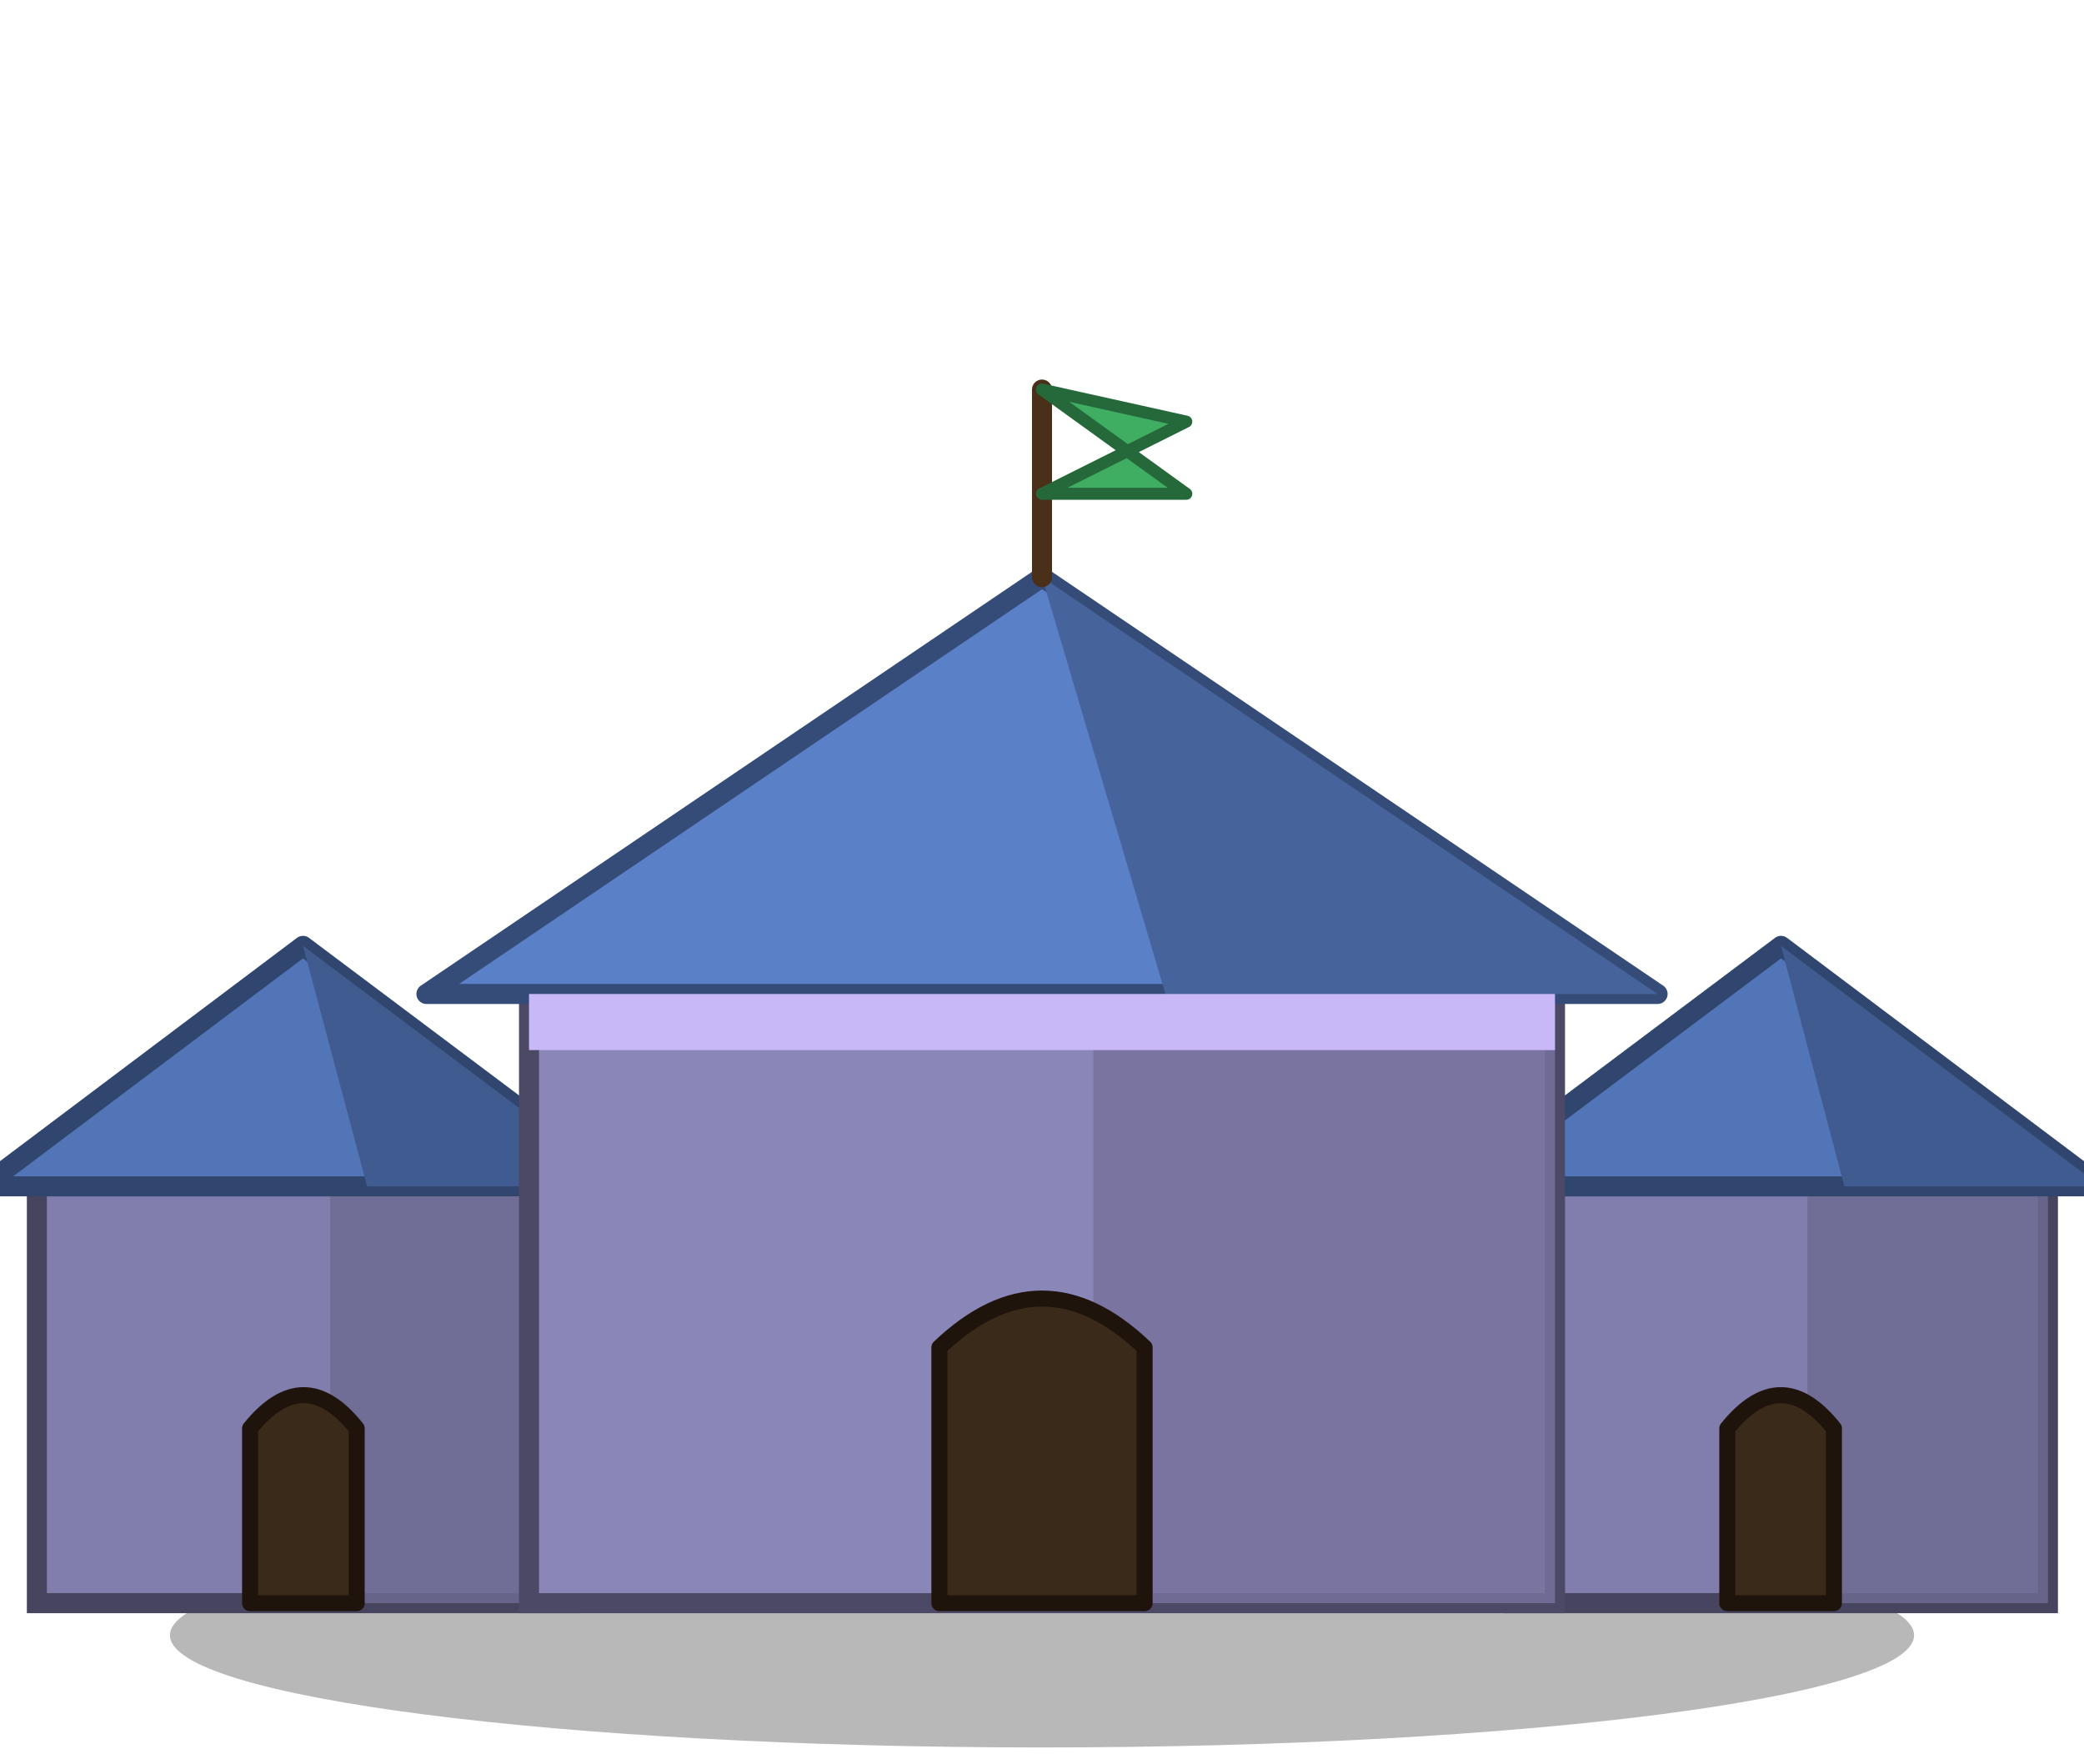
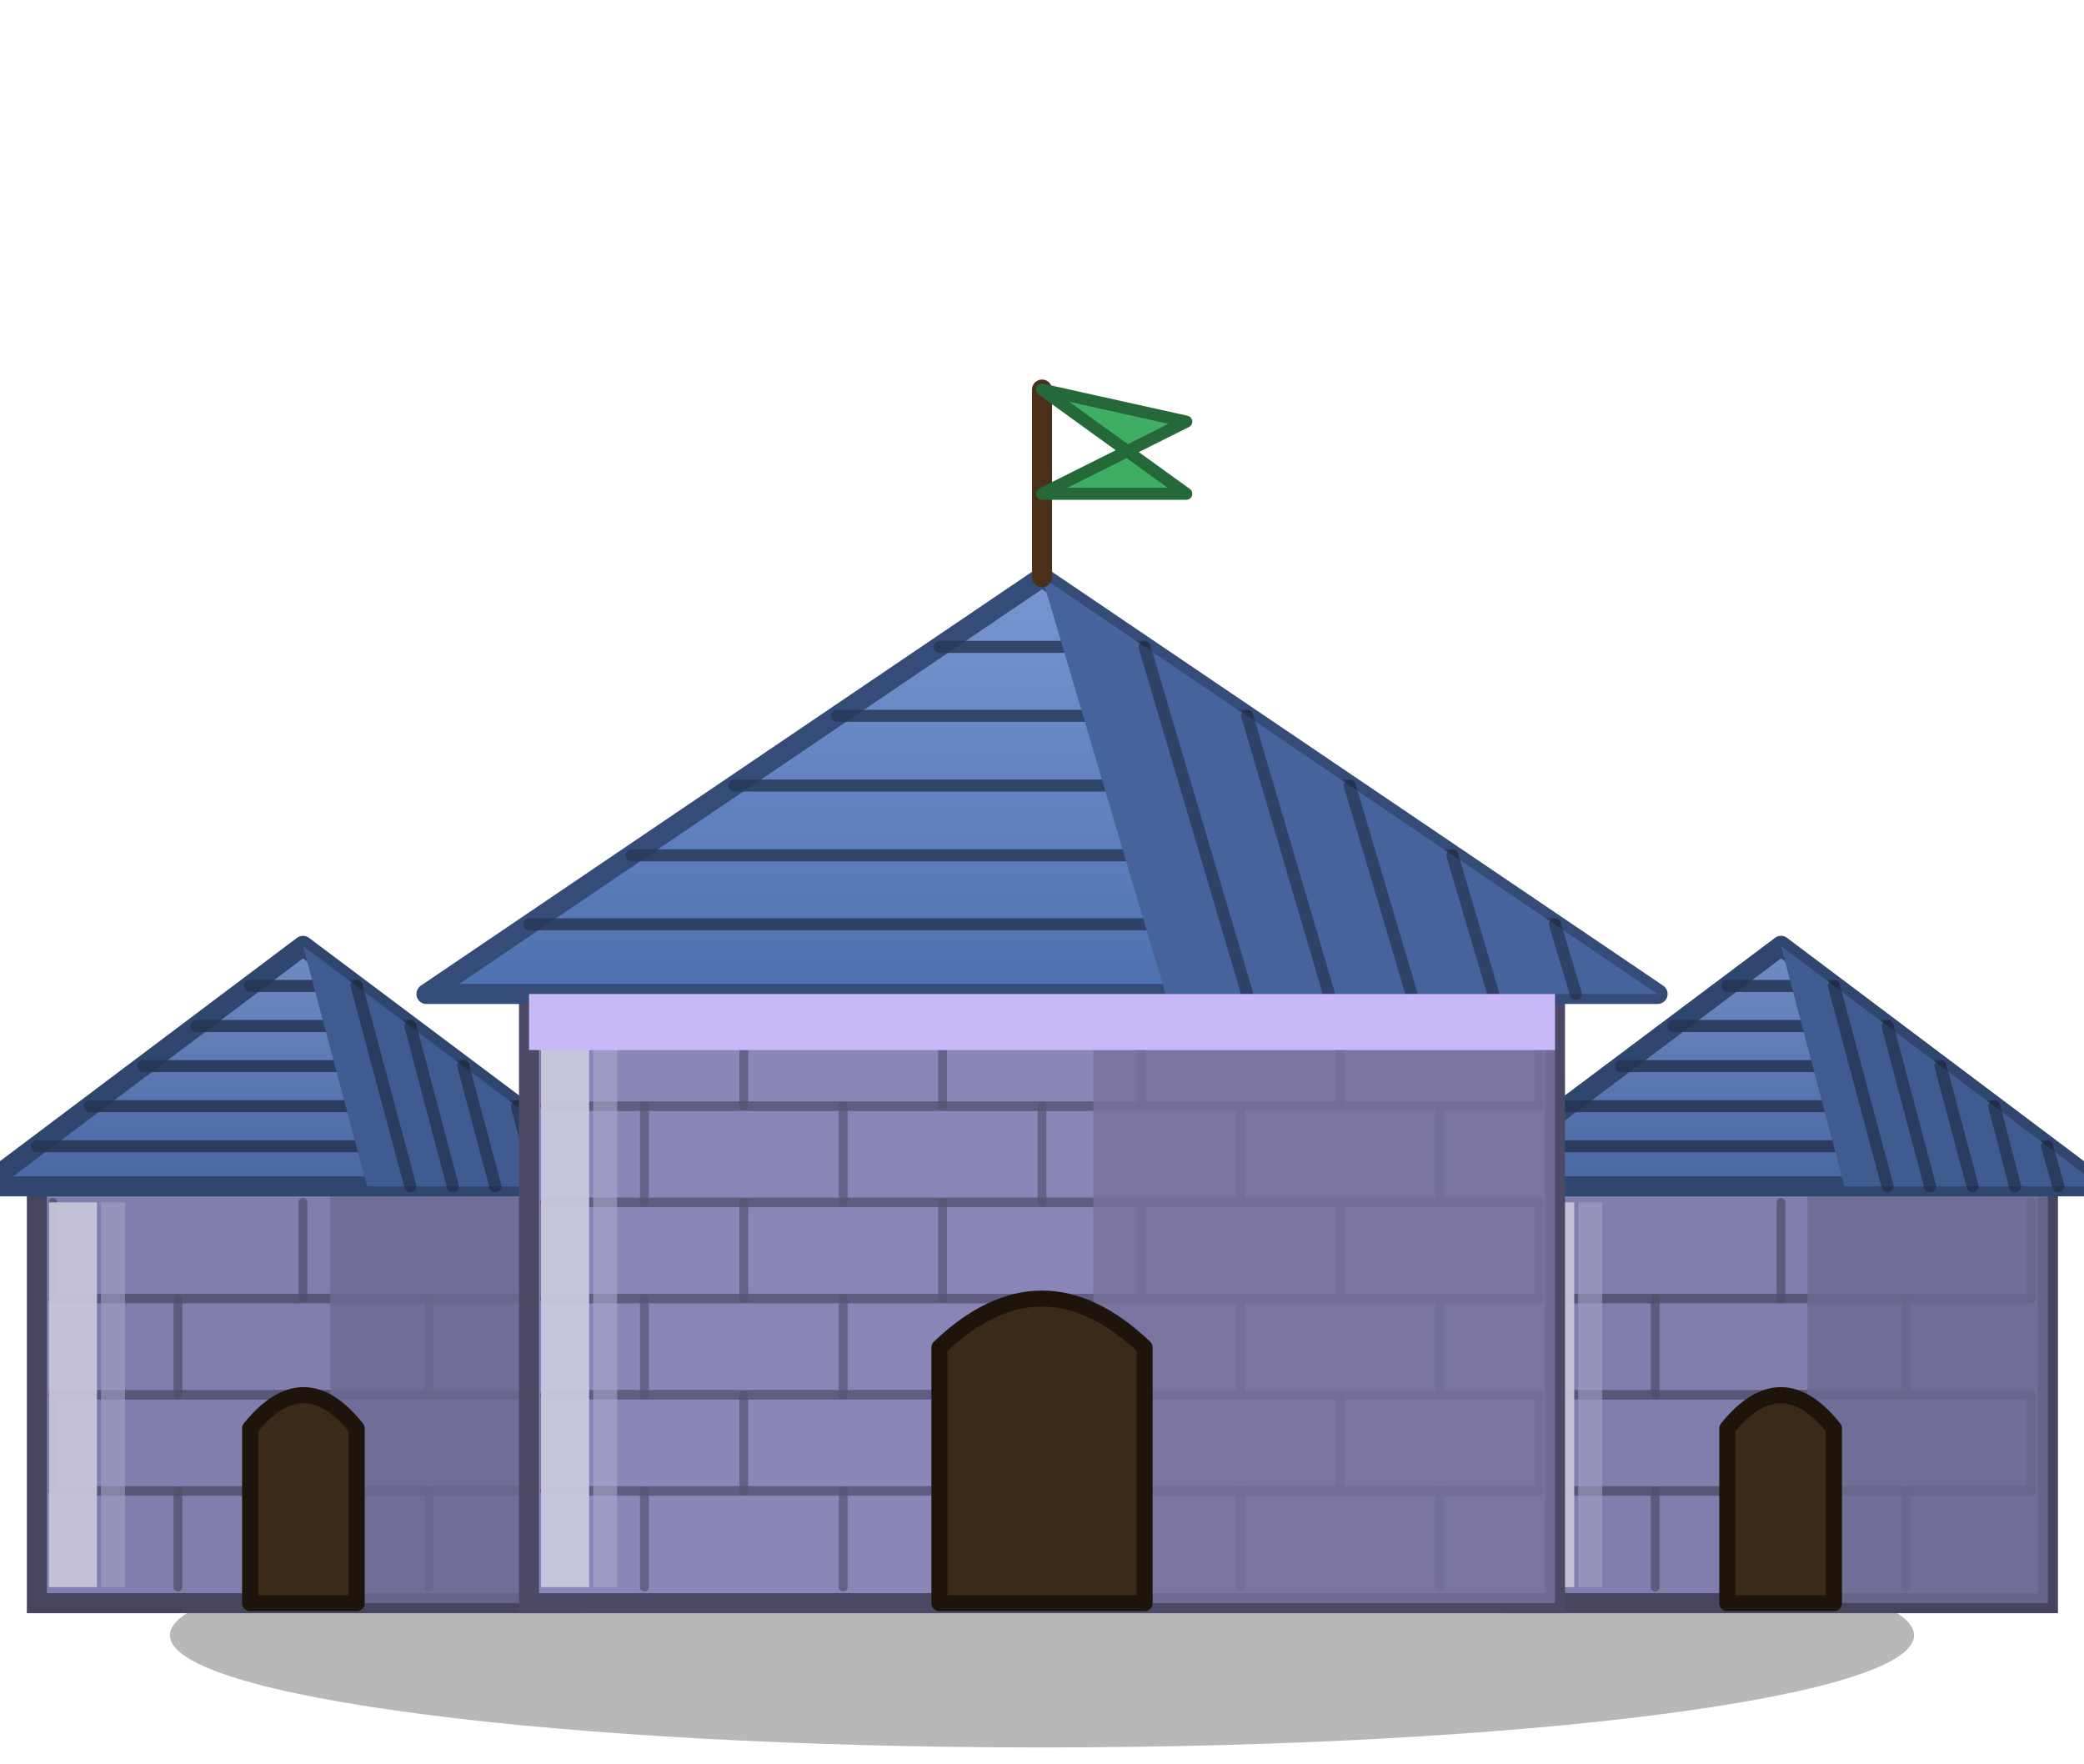
<svg xmlns="http://www.w3.org/2000/svg" width="260" height="220" viewBox="0 0 260 220">
  <ellipse cx="130.0" cy="204.0" rx="108.8" ry="14.0" fill="#000000" opacity="0.28" />
  <rect x="4.6" y="148.0" width="66.6" height="52.0" fill="#817dac" stroke="#46445e" stroke-width="2.5" />
+   <line x1="6.6" y1="162.0" x2="69.1" y2="162.0" stroke="#4f4d6a" stroke-width="1.2" stroke-linecap="round" opacity="0.8" />
+   <line x1="6.6" y1="174.0" x2="69.1" y2="174.0" stroke="#4f4d6a" stroke-width="1.2" stroke-linecap="round" opacity="0.8" />
+   <line x1="6.6" y1="186.0" x2="69.1" y2="186.0" stroke="#4f4d6a" stroke-width="1.2" stroke-linecap="round" opacity="0.8" />
+   <line x1="6.6" y1="150.0" x2="6.6" y2="162.0" stroke="#4f4d6a" stroke-width="1.1" stroke-linecap="round" opacity="0.7" />
+   <line x1="37.8" y1="150.0" x2="37.8" y2="162.0" stroke="#4f4d6a" stroke-width="1.1" stroke-linecap="round" opacity="0.7" />
+   <line x1="69.1" y1="150.0" x2="69.1" y2="162.0" stroke="#4f4d6a" stroke-width="1.1" stroke-linecap="round" opacity="0.7" />
+   <line x1="22.2" y1="162.0" x2="22.2" y2="174.0" stroke="#4f4d6a" stroke-width="1.1" stroke-linecap="round" opacity="0.7" />
+   <line x1="53.5" y1="162.0" x2="53.5" y2="174.0" stroke="#4f4d6a" stroke-width="1.1" stroke-linecap="round" opacity="0.7" />
+   <line x1="6.6" y1="174.0" x2="6.6" y2="186.0" stroke="#4f4d6a" stroke-width="1.1" stroke-linecap="round" opacity="0.7" />
+   <line x1="37.8" y1="174.0" x2="37.8" y2="186.0" stroke="#4f4d6a" stroke-width="1.1" stroke-linecap="round" opacity="0.7" />
+   <line x1="69.1" y1="174.0" x2="69.1" y2="186.0" stroke="#4f4d6a" stroke-width="1.1" stroke-linecap="round" opacity="0.7" />
+   <line x1="22.2" y1="186.0" x2="22.2" y2="198.0" stroke="#4f4d6a" stroke-width="1.1" stroke-linecap="round" opacity="0.7" />
+   <line x1="53.5" y1="186.0" x2="53.5" y2="198.0" stroke="#4f4d6a" stroke-width="1.1" stroke-linecap="round" opacity="0.7" />
  <rect x="41.2" y="148.0" width="30.0" height="52.0" fill="#6d6a92" opacity="0.85" />
-   <polygon points="-2.1,148.0 37.8,118.0 77.8,148.0" fill="#5275b8" stroke="#31466e" stroke-width="2.5" stroke-linejoin="round" />
+   <rect x="6.1" y="150.0" width="6.0" height="48.0" fill="#c6c4d9" opacity="0.95" />
+   <rect x="12.6" y="150.0" width="3.0" height="48.0" fill="#a4a1c3" opacity="0.6" />
+   <defs>
+     <linearGradient id="gr125" x1="0" y1="0" x2="0" y2="1">
+       <stop offset="0" stop-color="#718dc4" />
+       <stop offset="1" stop-color="#4866a1" />
+     </linearGradient>
+   </defs>
+   <polygon points="-2.1,148.0 37.8,118.0 77.8,148.0" fill="url(#gr125)" stroke="#31466e" stroke-width="2.5" stroke-linejoin="round" />
+   <line x1="4.6" y1="143.0" x2="71.1" y2="143.0" stroke="#243452" stroke-width="1.5" stroke-linecap="round" opacity="0.85" />
+   <line x1="11.2" y1="138.0" x2="64.5" y2="138.0" stroke="#243452" stroke-width="1.5" stroke-linecap="round" opacity="0.85" />
+   <line x1="17.9" y1="133.0" x2="57.8" y2="133.0" stroke="#243452" stroke-width="1.5" stroke-linecap="round" opacity="0.85" />
+   <line x1="24.5" y1="128.0" x2="51.2" y2="128.0" stroke="#243452" stroke-width="1.5" stroke-linecap="round" opacity="0.85" />
+   <line x1="31.2" y1="123.0" x2="44.5" y2="123.0" stroke="#243452" stroke-width="1.5" stroke-linecap="round" opacity="0.85" />
+   <line x1="7.9" y1="148.0" x2="37.8" y2="118.0" stroke="#243452" stroke-width="0" stroke-linecap="round" opacity="0" />
+   <line x1="17.9" y1="148.0" x2="37.8" y2="118.0" stroke="#243452" stroke-width="0" stroke-linecap="round" opacity="0" />
+   <line x1="27.9" y1="148.0" x2="37.8" y2="118.0" stroke="#243452" stroke-width="0" stroke-linecap="round" opacity="0" />
+   <line x1="37.8" y1="148.0" x2="37.8" y2="118.0" stroke="#243452" stroke-width="0" stroke-linecap="round" opacity="0" />
+   <line x1="47.8" y1="148.0" x2="37.8" y2="118.0" stroke="#243452" stroke-width="0" stroke-linecap="round" opacity="0" />
+   <line x1="57.8" y1="148.0" x2="37.8" y2="118.0" stroke="#243452" stroke-width="0" stroke-linecap="round" opacity="0" />
+   <line x1="67.8" y1="148.0" x2="37.8" y2="118.0" stroke="#243452" stroke-width="0" stroke-linecap="round" opacity="0" />
  <polygon points="37.8,118.0 77.8,148.0 45.8,148.0" fill="#3f5b8f" />
+   <line x1="44.5" y1="123.0" x2="51.2" y2="148.0" stroke="#1c2840" stroke-width="1.5" stroke-linecap="round" opacity="0.6" />
+   <line x1="51.2" y1="128.0" x2="56.5" y2="148.0" stroke="#1c2840" stroke-width="1.5" stroke-linecap="round" opacity="0.6" />
+   <line x1="57.8" y1="133.0" x2="61.8" y2="148.0" stroke="#1c2840" stroke-width="1.5" stroke-linecap="round" opacity="0.6" />
+   <line x1="64.5" y1="138.0" x2="67.1" y2="148.0" stroke="#1c2840" stroke-width="1.5" stroke-linecap="round" opacity="0.6" />
+   <line x1="71.1" y1="143.0" x2="72.5" y2="148.0" stroke="#1c2840" stroke-width="1.5" stroke-linecap="round" opacity="0.6" />
+   <line x1="38.8" y1="121.8" x2="77.8" y2="148.0" stroke="#1c2840" stroke-width="0" stroke-linecap="round" opacity="0" />
+   <line x1="39.8" y1="125.5" x2="77.8" y2="148.0" stroke="#1c2840" stroke-width="0" stroke-linecap="round" opacity="0" />
+   <line x1="40.8" y1="129.2" x2="77.8" y2="148.0" stroke="#1c2840" stroke-width="0" stroke-linecap="round" opacity="0" />
+   <line x1="41.8" y1="133.0" x2="77.8" y2="148.0" stroke="#1c2840" stroke-width="0" stroke-linecap="round" opacity="0" />
+   <line x1="42.8" y1="136.8" x2="77.8" y2="148.0" stroke="#1c2840" stroke-width="0" stroke-linecap="round" opacity="0" />
+   <line x1="43.8" y1="140.5" x2="77.8" y2="148.0" stroke="#1c2840" stroke-width="0" stroke-linecap="round" opacity="0" />
+   <line x1="44.8" y1="144.2" x2="77.8" y2="148.0" stroke="#1c2840" stroke-width="0" stroke-linecap="round" opacity="0" />
  <path d="M31.2 200.0 v-21.8 q6.7 -8.3 13.3 0 v21.8 z" fill="#3a2a1a" stroke="#1e140c" stroke-width="2" stroke-linejoin="round" stroke-linecap="round" />
  <rect x="188.9" y="148.0" width="66.6" height="52.0" fill="#817dac" stroke="#46445e" stroke-width="2.5" />
+   <line x1="190.9" y1="162.0" x2="253.4" y2="162.0" stroke="#4f4d6a" stroke-width="1.2" stroke-linecap="round" opacity="0.8" />
+   <line x1="190.9" y1="174.0" x2="253.4" y2="174.0" stroke="#4f4d6a" stroke-width="1.2" stroke-linecap="round" opacity="0.8" />
+   <line x1="190.9" y1="186.0" x2="253.4" y2="186.0" stroke="#4f4d6a" stroke-width="1.2" stroke-linecap="round" opacity="0.8" />
+   <line x1="190.9" y1="150.0" x2="190.9" y2="162.0" stroke="#4f4d6a" stroke-width="1.1" stroke-linecap="round" opacity="0.7" />
+   <line x1="222.2" y1="150.0" x2="222.2" y2="162.0" stroke="#4f4d6a" stroke-width="1.1" stroke-linecap="round" opacity="0.7" />
+   <line x1="253.4" y1="150.0" x2="253.4" y2="162.0" stroke="#4f4d6a" stroke-width="1.1" stroke-linecap="round" opacity="0.7" />
+   <line x1="206.5" y1="162.0" x2="206.5" y2="174.0" stroke="#4f4d6a" stroke-width="1.1" stroke-linecap="round" opacity="0.7" />
+   <line x1="237.8" y1="162.0" x2="237.8" y2="174.0" stroke="#4f4d6a" stroke-width="1.1" stroke-linecap="round" opacity="0.7" />
+   <line x1="190.9" y1="174.0" x2="190.9" y2="186.0" stroke="#4f4d6a" stroke-width="1.1" stroke-linecap="round" opacity="0.7" />
+   <line x1="222.2" y1="174.0" x2="222.2" y2="186.0" stroke="#4f4d6a" stroke-width="1.1" stroke-linecap="round" opacity="0.7" />
+   <line x1="253.4" y1="174.0" x2="253.4" y2="186.0" stroke="#4f4d6a" stroke-width="1.1" stroke-linecap="round" opacity="0.7" />
+   <line x1="206.5" y1="186.0" x2="206.5" y2="198.0" stroke="#4f4d6a" stroke-width="1.1" stroke-linecap="round" opacity="0.7" />
+   <line x1="237.8" y1="186.0" x2="237.8" y2="198.0" stroke="#4f4d6a" stroke-width="1.1" stroke-linecap="round" opacity="0.7" />
  <rect x="225.5" y="148.0" width="30.0" height="52.0" fill="#6d6a92" opacity="0.85" />
-   <polygon points="182.2,148.0 222.2,118.0 262.1,148.0" fill="#5275b8" stroke="#31466e" stroke-width="2.5" stroke-linejoin="round" />
+   <rect x="190.4" y="150.0" width="6.0" height="48.0" fill="#c6c4d9" opacity="0.95" />
+   <rect x="196.9" y="150.0" width="3.0" height="48.0" fill="#a4a1c3" opacity="0.6" />
+   <defs>
+     <linearGradient id="gr126" x1="0" y1="0" x2="0" y2="1">
+       <stop offset="0" stop-color="#718dc4" />
+       <stop offset="1" stop-color="#4866a1" />
+     </linearGradient>
+   </defs>
+   <polygon points="182.2,148.0 222.2,118.0 262.1,148.0" fill="url(#gr126)" stroke="#31466e" stroke-width="2.5" stroke-linejoin="round" />
+   <line x1="188.9" y1="143.0" x2="255.4" y2="143.0" stroke="#243452" stroke-width="1.5" stroke-linecap="round" opacity="0.85" />
+   <line x1="195.5" y1="138.0" x2="248.8" y2="138.0" stroke="#243452" stroke-width="1.5" stroke-linecap="round" opacity="0.85" />
+   <line x1="202.2" y1="133.0" x2="242.1" y2="133.0" stroke="#243452" stroke-width="1.5" stroke-linecap="round" opacity="0.85" />
+   <line x1="208.8" y1="128.0" x2="235.5" y2="128.0" stroke="#243452" stroke-width="1.5" stroke-linecap="round" opacity="0.85" />
+   <line x1="215.5" y1="123.0" x2="228.8" y2="123.0" stroke="#243452" stroke-width="1.5" stroke-linecap="round" opacity="0.85" />
+   <line x1="192.2" y1="148.0" x2="222.2" y2="118.0" stroke="#243452" stroke-width="0" stroke-linecap="round" opacity="0" />
+   <line x1="202.2" y1="148.0" x2="222.2" y2="118.0" stroke="#243452" stroke-width="0" stroke-linecap="round" opacity="0" />
+   <line x1="212.2" y1="148.0" x2="222.2" y2="118.0" stroke="#243452" stroke-width="0" stroke-linecap="round" opacity="0" />
+   <line x1="222.2" y1="148.0" x2="222.2" y2="118.0" stroke="#243452" stroke-width="0" stroke-linecap="round" opacity="0" />
+   <line x1="232.1" y1="148.0" x2="222.2" y2="118.0" stroke="#243452" stroke-width="0" stroke-linecap="round" opacity="0" />
+   <line x1="242.1" y1="148.0" x2="222.2" y2="118.0" stroke="#243452" stroke-width="0" stroke-linecap="round" opacity="0" />
+   <line x1="252.1" y1="148.0" x2="222.2" y2="118.0" stroke="#243452" stroke-width="0" stroke-linecap="round" opacity="0" />
  <polygon points="222.2,118.0 262.1,148.0 230.1,148.0" fill="#3f5b8f" />
+   <line x1="228.8" y1="123.0" x2="235.5" y2="148.0" stroke="#1c2840" stroke-width="1.5" stroke-linecap="round" opacity="0.6" />
+   <line x1="235.5" y1="128.0" x2="240.8" y2="148.0" stroke="#1c2840" stroke-width="1.5" stroke-linecap="round" opacity="0.6" />
+   <line x1="242.1" y1="133.0" x2="246.1" y2="148.0" stroke="#1c2840" stroke-width="1.5" stroke-linecap="round" opacity="0.6" />
+   <line x1="248.8" y1="138.0" x2="251.4" y2="148.0" stroke="#1c2840" stroke-width="1.5" stroke-linecap="round" opacity="0.6" />
+   <line x1="255.4" y1="143.0" x2="256.8" y2="148.0" stroke="#1c2840" stroke-width="1.5" stroke-linecap="round" opacity="0.6" />
+   <line x1="223.2" y1="121.8" x2="262.1" y2="148.0" stroke="#1c2840" stroke-width="0" stroke-linecap="round" opacity="0" />
+   <line x1="224.2" y1="125.5" x2="262.1" y2="148.0" stroke="#1c2840" stroke-width="0" stroke-linecap="round" opacity="0" />
+   <line x1="225.2" y1="129.2" x2="262.1" y2="148.0" stroke="#1c2840" stroke-width="0" stroke-linecap="round" opacity="0" />
+   <line x1="226.2" y1="133.0" x2="262.1" y2="148.0" stroke="#1c2840" stroke-width="0" stroke-linecap="round" opacity="0" />
+   <line x1="227.2" y1="136.8" x2="262.1" y2="148.0" stroke="#1c2840" stroke-width="0" stroke-linecap="round" opacity="0" />
+   <line x1="228.2" y1="140.5" x2="262.1" y2="148.0" stroke="#1c2840" stroke-width="0" stroke-linecap="round" opacity="0" />
+   <line x1="229.1" y1="144.2" x2="262.1" y2="148.0" stroke="#1c2840" stroke-width="0" stroke-linecap="round" opacity="0" />
  <path d="M215.5 200.0 v-21.8 q6.7 -8.3 13.3 0 v21.8 z" fill="#3a2a1a" stroke="#1e140c" stroke-width="2" stroke-linejoin="round" stroke-linecap="round" />
  <rect x="66.0" y="124.0" width="128.0" height="76.0" fill="#8a86b8" stroke="#4b4965" stroke-width="2.5" />
+   <line x1="68.0" y1="138.0" x2="192.0" y2="138.0" stroke="#555372" stroke-width="1.2" stroke-linecap="round" opacity="0.8" />
+   <line x1="68.0" y1="150.0" x2="192.0" y2="150.0" stroke="#555372" stroke-width="1.2" stroke-linecap="round" opacity="0.8" />
+   <line x1="68.0" y1="162.0" x2="192.0" y2="162.0" stroke="#555372" stroke-width="1.2" stroke-linecap="round" opacity="0.8" />
+   <line x1="68.0" y1="174.0" x2="192.0" y2="174.0" stroke="#555372" stroke-width="1.2" stroke-linecap="round" opacity="0.8" />
+   <line x1="68.0" y1="186.0" x2="192.0" y2="186.0" stroke="#555372" stroke-width="1.2" stroke-linecap="round" opacity="0.8" />
+   <line x1="68.0" y1="126.0" x2="68.0" y2="138.0" stroke="#555372" stroke-width="1.1" stroke-linecap="round" opacity="0.7" />
+   <line x1="92.8" y1="126.0" x2="92.8" y2="138.0" stroke="#555372" stroke-width="1.1" stroke-linecap="round" opacity="0.7" />
+   <line x1="117.6" y1="126.0" x2="117.6" y2="138.0" stroke="#555372" stroke-width="1.1" stroke-linecap="round" opacity="0.7" />
+   <line x1="142.4" y1="126.0" x2="142.4" y2="138.0" stroke="#555372" stroke-width="1.1" stroke-linecap="round" opacity="0.7" />
+   <line x1="167.2" y1="126.0" x2="167.2" y2="138.0" stroke="#555372" stroke-width="1.1" stroke-linecap="round" opacity="0.7" />
+   <line x1="192.0" y1="126.0" x2="192.0" y2="138.0" stroke="#555372" stroke-width="1.1" stroke-linecap="round" opacity="0.7" />
+   <line x1="80.4" y1="138.0" x2="80.4" y2="150.0" stroke="#555372" stroke-width="1.1" stroke-linecap="round" opacity="0.7" />
+   <line x1="105.2" y1="138.0" x2="105.2" y2="150.0" stroke="#555372" stroke-width="1.1" stroke-linecap="round" opacity="0.7" />
+   <line x1="130.0" y1="138.0" x2="130.0" y2="150.0" stroke="#555372" stroke-width="1.1" stroke-linecap="round" opacity="0.7" />
+   <line x1="154.8" y1="138.0" x2="154.8" y2="150.0" stroke="#555372" stroke-width="1.1" stroke-linecap="round" opacity="0.7" />
+   <line x1="179.6" y1="138.0" x2="179.6" y2="150.0" stroke="#555372" stroke-width="1.1" stroke-linecap="round" opacity="0.7" />
+   <line x1="68.0" y1="150.0" x2="68.0" y2="162.0" stroke="#555372" stroke-width="1.1" stroke-linecap="round" opacity="0.7" />
+   <line x1="92.8" y1="150.0" x2="92.8" y2="162.0" stroke="#555372" stroke-width="1.1" stroke-linecap="round" opacity="0.7" />
+   <line x1="117.6" y1="150.0" x2="117.6" y2="162.0" stroke="#555372" stroke-width="1.1" stroke-linecap="round" opacity="0.7" />
+   <line x1="142.4" y1="150.0" x2="142.4" y2="162.0" stroke="#555372" stroke-width="1.1" stroke-linecap="round" opacity="0.7" />
+   <line x1="167.2" y1="150.0" x2="167.2" y2="162.0" stroke="#555372" stroke-width="1.1" stroke-linecap="round" opacity="0.7" />
+   <line x1="192.0" y1="150.0" x2="192.0" y2="162.0" stroke="#555372" stroke-width="1.1" stroke-linecap="round" opacity="0.7" />
+   <line x1="80.4" y1="162.0" x2="80.4" y2="174.0" stroke="#555372" stroke-width="1.1" stroke-linecap="round" opacity="0.7" />
+   <line x1="105.2" y1="162.0" x2="105.2" y2="174.0" stroke="#555372" stroke-width="1.1" stroke-linecap="round" opacity="0.7" />
+   <line x1="130.0" y1="162.0" x2="130.0" y2="174.0" stroke="#555372" stroke-width="1.1" stroke-linecap="round" opacity="0.7" />
+   <line x1="154.8" y1="162.0" x2="154.8" y2="174.0" stroke="#555372" stroke-width="1.1" stroke-linecap="round" opacity="0.7" />
+   <line x1="179.6" y1="162.0" x2="179.6" y2="174.0" stroke="#555372" stroke-width="1.1" stroke-linecap="round" opacity="0.7" />
+   <line x1="68.0" y1="174.0" x2="68.0" y2="186.0" stroke="#555372" stroke-width="1.1" stroke-linecap="round" opacity="0.7" />
+   <line x1="92.8" y1="174.0" x2="92.8" y2="186.0" stroke="#555372" stroke-width="1.1" stroke-linecap="round" opacity="0.7" />
+   <line x1="117.6" y1="174.0" x2="117.6" y2="186.0" stroke="#555372" stroke-width="1.1" stroke-linecap="round" opacity="0.7" />
+   <line x1="142.4" y1="174.0" x2="142.4" y2="186.0" stroke="#555372" stroke-width="1.1" stroke-linecap="round" opacity="0.7" />
+   <line x1="167.2" y1="174.0" x2="167.2" y2="186.0" stroke="#555372" stroke-width="1.1" stroke-linecap="round" opacity="0.7" />
+   <line x1="192.0" y1="174.0" x2="192.0" y2="186.0" stroke="#555372" stroke-width="1.1" stroke-linecap="round" opacity="0.7" />
+   <line x1="80.4" y1="186.0" x2="80.4" y2="198.0" stroke="#555372" stroke-width="1.1" stroke-linecap="round" opacity="0.7" />
+   <line x1="105.2" y1="186.0" x2="105.2" y2="198.0" stroke="#555372" stroke-width="1.1" stroke-linecap="round" opacity="0.7" />
+   <line x1="130.0" y1="186.0" x2="130.0" y2="198.0" stroke="#555372" stroke-width="1.1" stroke-linecap="round" opacity="0.7" />
+   <line x1="154.8" y1="186.0" x2="154.8" y2="198.0" stroke="#555372" stroke-width="1.1" stroke-linecap="round" opacity="0.7" />
+   <line x1="179.6" y1="186.0" x2="179.6" y2="198.0" stroke="#555372" stroke-width="1.1" stroke-linecap="round" opacity="0.7" />
  <rect x="136.4" y="124.0" width="57.6" height="76.0" fill="#75719c" opacity="0.85" />
-   <polygon points="53.2,124.0 130.0,72.0 206.8,124.0" fill="#5a80c8" stroke="#364c78" stroke-width="2.5" stroke-linejoin="round" />
+   <rect x="67.5" y="126.0" width="6.0" height="72.0" fill="#cac8df" opacity="0.95" />
+   <rect x="74.0" y="126.0" width="3.0" height="72.0" fill="#aaa7cb" opacity="0.6" />
+   <defs>
+     <linearGradient id="gr127" x1="0" y1="0" x2="0" y2="1">
+       <stop offset="0" stop-color="#7796d1" />
+       <stop offset="1" stop-color="#4f70b0" />
+     </linearGradient>
+   </defs>
+   <polygon points="53.2,124.0 130.0,72.0 206.8,124.0" fill="url(#gr127)" stroke="#364c78" stroke-width="2.5" stroke-linejoin="round" />
+   <line x1="66.0" y1="115.3" x2="194.0" y2="115.3" stroke="#283959" stroke-width="1.5" stroke-linecap="round" opacity="0.85" />
+   <line x1="78.8" y1="106.7" x2="181.2" y2="106.7" stroke="#283959" stroke-width="1.5" stroke-linecap="round" opacity="0.85" />
+   <line x1="91.6" y1="98.0" x2="168.4" y2="98.0" stroke="#283959" stroke-width="1.5" stroke-linecap="round" opacity="0.85" />
+   <line x1="104.4" y1="89.3" x2="155.6" y2="89.3" stroke="#283959" stroke-width="1.5" stroke-linecap="round" opacity="0.85" />
+   <line x1="117.2" y1="80.7" x2="142.8" y2="80.7" stroke="#283959" stroke-width="1.5" stroke-linecap="round" opacity="0.85" />
+   <line x1="72.4" y1="124.0" x2="130.0" y2="72.0" stroke="#283959" stroke-width="0" stroke-linecap="round" opacity="0" />
+   <line x1="91.6" y1="124.0" x2="130.0" y2="72.0" stroke="#283959" stroke-width="0" stroke-linecap="round" opacity="0" />
+   <line x1="110.8" y1="124.0" x2="130.0" y2="72.0" stroke="#283959" stroke-width="0" stroke-linecap="round" opacity="0" />
+   <line x1="130.0" y1="124.0" x2="130.0" y2="72.0" stroke="#283959" stroke-width="0" stroke-linecap="round" opacity="0" />
+   <line x1="149.2" y1="124.0" x2="130.0" y2="72.0" stroke="#283959" stroke-width="0" stroke-linecap="round" opacity="0" />
+   <line x1="168.4" y1="124.0" x2="130.0" y2="72.0" stroke="#283959" stroke-width="0" stroke-linecap="round" opacity="0" />
+   <line x1="187.6" y1="124.0" x2="130.0" y2="72.0" stroke="#283959" stroke-width="0" stroke-linecap="round" opacity="0" />
  <polygon points="130.0,72.0 206.8,124.0 145.4,124.0" fill="#46639c" />
+   <line x1="142.8" y1="80.7" x2="155.6" y2="124.0" stroke="#1f2c46" stroke-width="1.5" stroke-linecap="round" opacity="0.6" />
+   <line x1="155.6" y1="89.3" x2="165.8" y2="124.0" stroke="#1f2c46" stroke-width="1.5" stroke-linecap="round" opacity="0.6" />
+   <line x1="168.4" y1="98.0" x2="176.1" y2="124.0" stroke="#1f2c46" stroke-width="1.5" stroke-linecap="round" opacity="0.6" />
+   <line x1="181.2" y1="106.7" x2="186.3" y2="124.0" stroke="#1f2c46" stroke-width="1.5" stroke-linecap="round" opacity="0.6" />
+   <line x1="194.0" y1="115.3" x2="196.6" y2="124.0" stroke="#1f2c46" stroke-width="1.5" stroke-linecap="round" opacity="0.6" />
+   <line x1="131.9" y1="78.5" x2="206.8" y2="124.0" stroke="#1f2c46" stroke-width="0" stroke-linecap="round" opacity="0" />
+   <line x1="133.8" y1="85.0" x2="206.8" y2="124.0" stroke="#1f2c46" stroke-width="0" stroke-linecap="round" opacity="0" />
+   <line x1="135.8" y1="91.5" x2="206.8" y2="124.0" stroke="#1f2c46" stroke-width="0" stroke-linecap="round" opacity="0" />
+   <line x1="137.7" y1="98.0" x2="206.8" y2="124.0" stroke="#1f2c46" stroke-width="0" stroke-linecap="round" opacity="0" />
+   <line x1="139.6" y1="104.5" x2="206.8" y2="124.0" stroke="#1f2c46" stroke-width="0" stroke-linecap="round" opacity="0" />
+   <line x1="141.5" y1="111.0" x2="206.8" y2="124.0" stroke="#1f2c46" stroke-width="0" stroke-linecap="round" opacity="0" />
+   <line x1="143.4" y1="117.5" x2="206.8" y2="124.0" stroke="#1f2c46" stroke-width="0" stroke-linecap="round" opacity="0" />
  <path d="M117.2 200.0 v-31.9 q12.8 -12.2 25.6 0 v31.9 z" fill="#3a2a1a" stroke="#1e140c" stroke-width="2" stroke-linejoin="round" stroke-linecap="round" />
  <rect x="66.0" y="124.0" width="128.0" height="7.0" fill="#c8b8f8" />
  <line x1="130.0" y1="72.0" x2="130.0" y2="48.6" stroke="#4a3018" stroke-width="2.5" stroke-linecap="round" />
  <path d="M130.0 48.6 l18.0 4 l-18.0 9 l18.0 0 z" fill="#3fae62" stroke="#25683a" stroke-width="1.5" stroke-linejoin="round" stroke-linecap="round" />
</svg>
